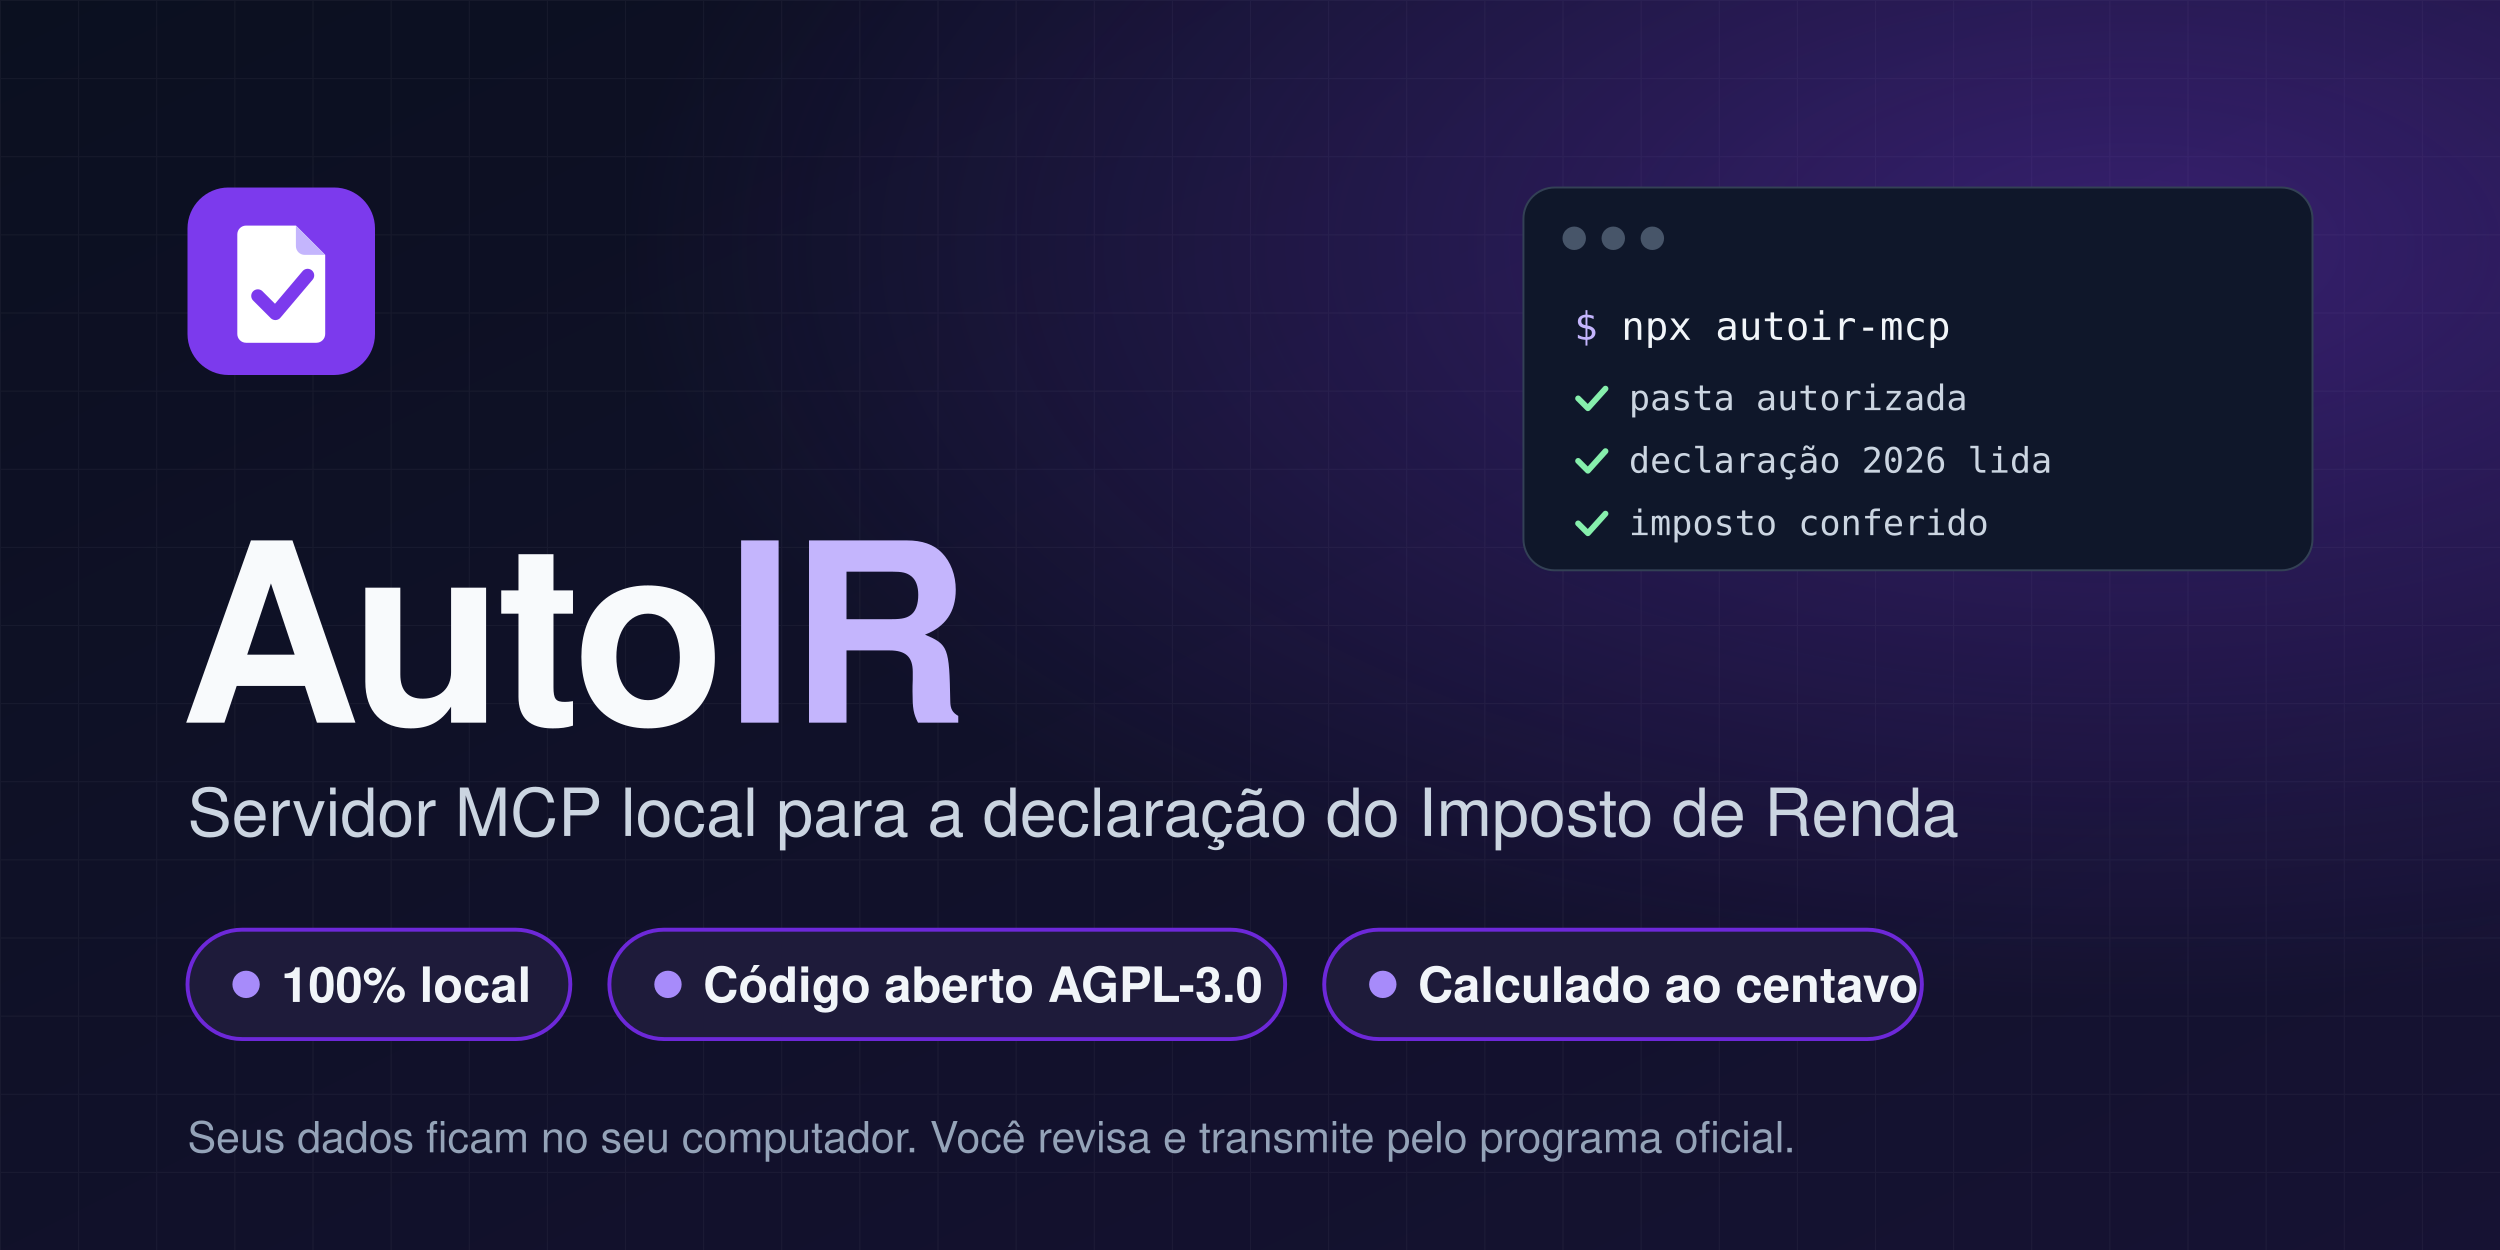
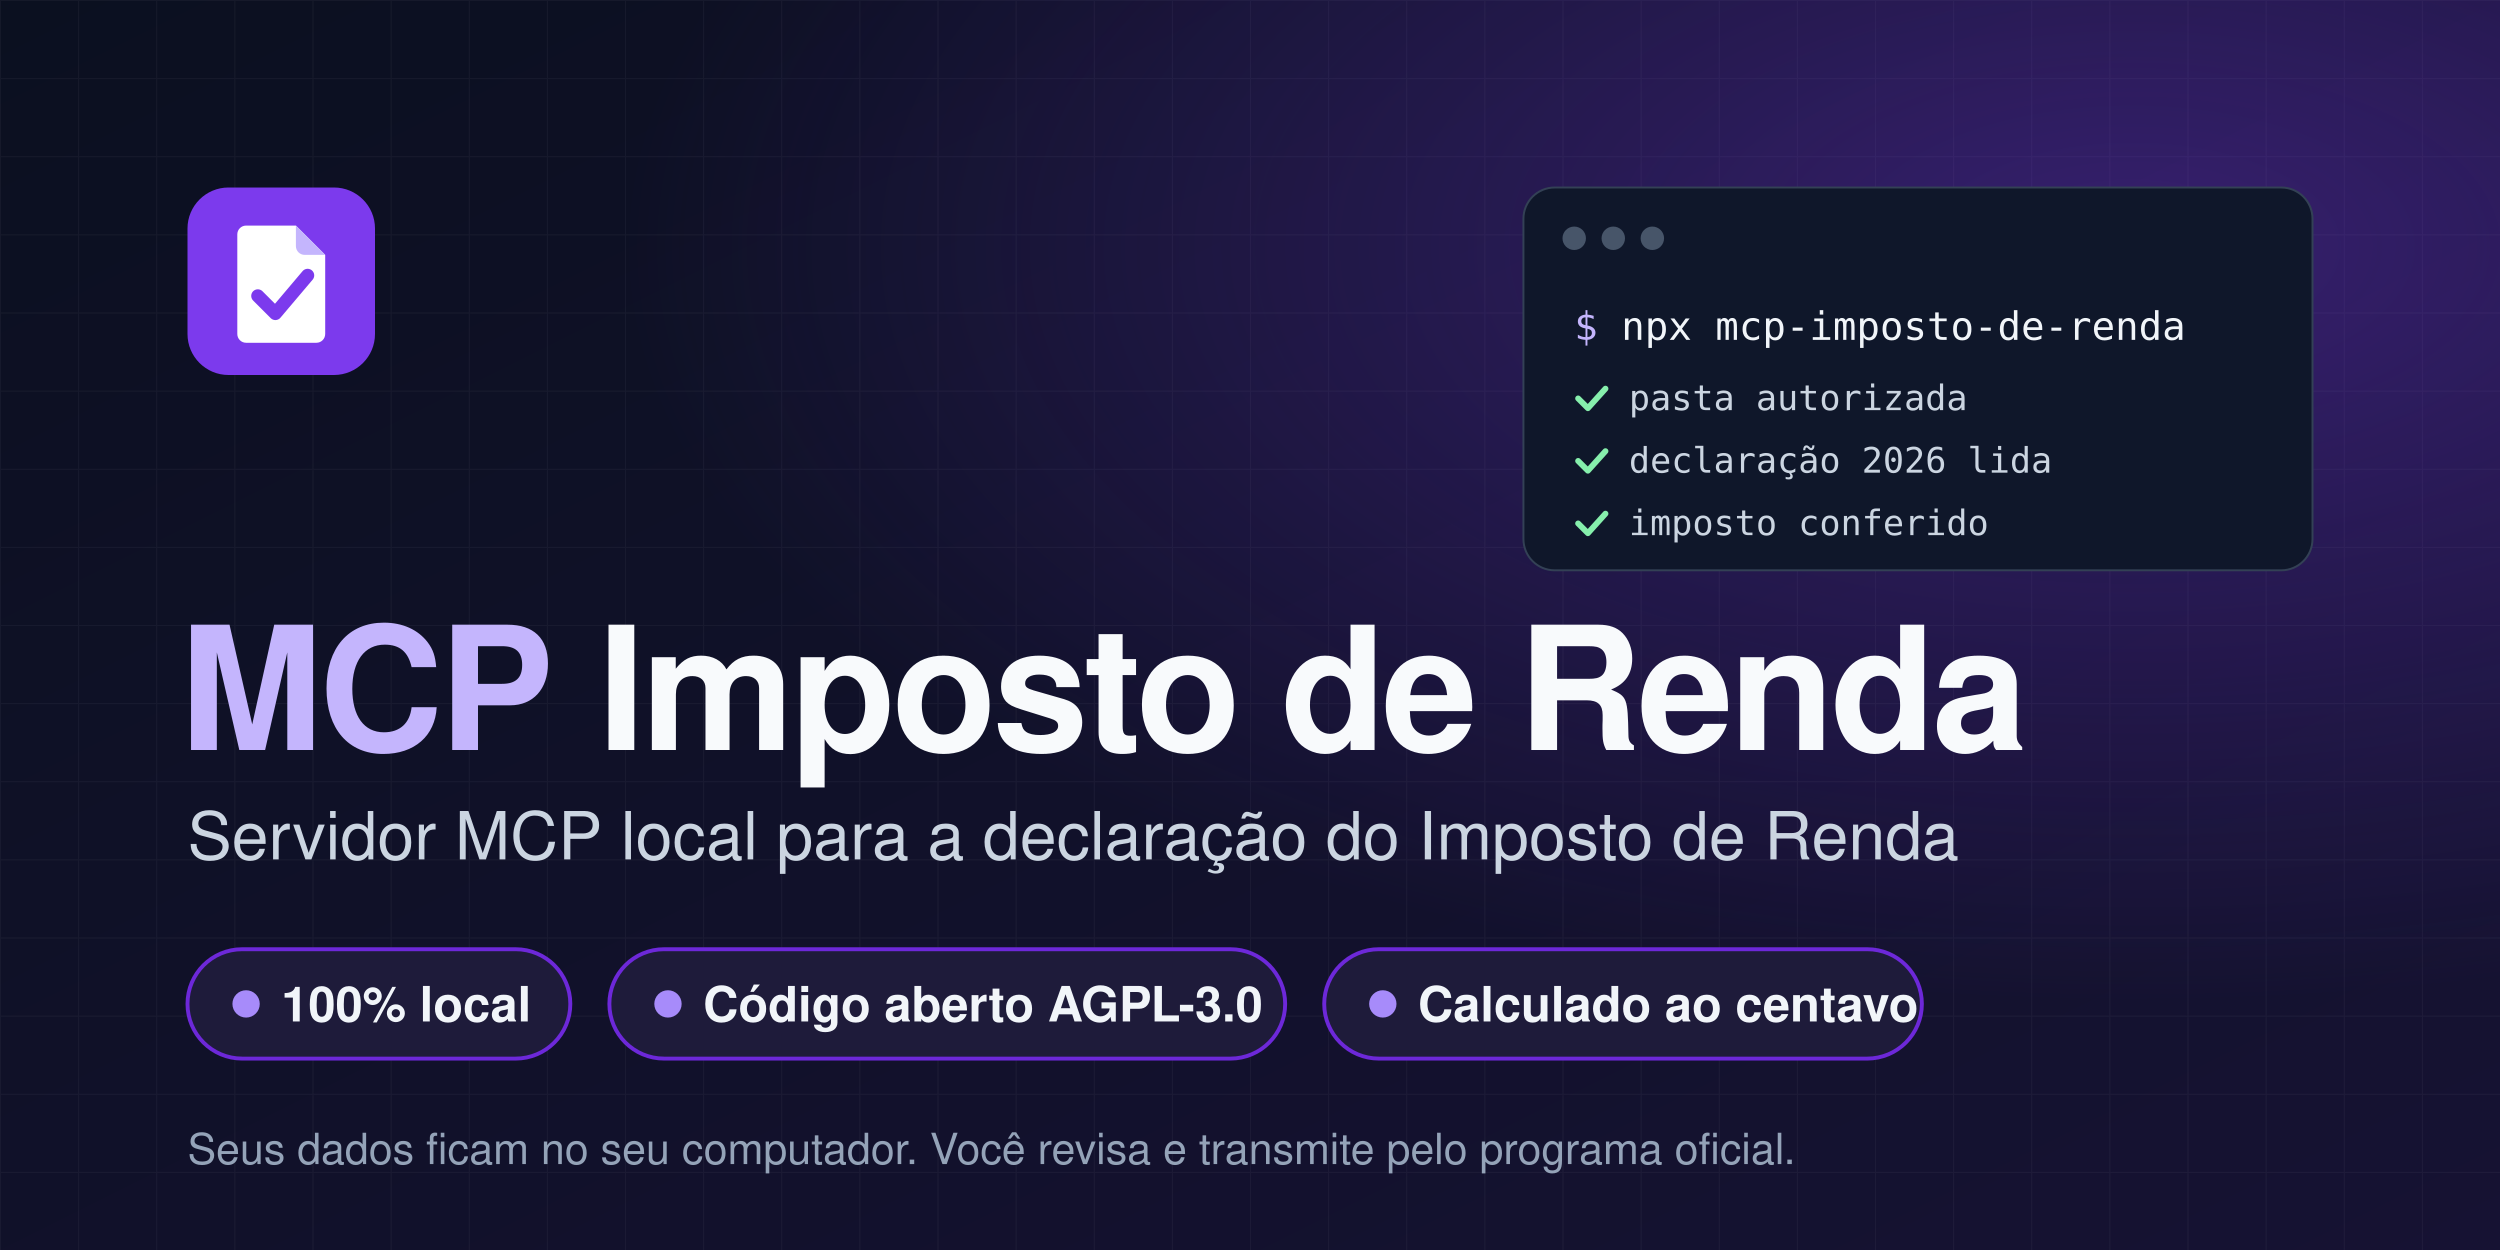
<svg xmlns="http://www.w3.org/2000/svg" width="1280" height="640" viewBox="0 0 1280 640" role="img" aria-labelledby="t d">
  <defs>
    <linearGradient id="bg" x1="0" y1="0" x2="1" y2="1">
      <stop offset="0" stop-color="#0B1020" />
      <stop offset="1" stop-color="#161233" />
    </linearGradient>
    <pattern id="grid" width="40" height="40" patternUnits="userSpaceOnUse">
      <path d="M40 0H0V40" fill="none" stroke="#FFFFFF" stroke-opacity="0.04" stroke-width="1" />
    </pattern>
    <radialGradient id="glow" cx="0.85" cy="0.2" r="0.6">
      <stop offset="0" stop-color="#7C3AED" stop-opacity="0.35" />
      <stop offset="1" stop-color="#7C3AED" stop-opacity="0" />
    </radialGradient>
  </defs>
  <style>
    .f{font-family:-apple-system,BlinkMacSystemFont,"Segoe UI",Helvetica,Arial,sans-serif}
    .m{font-family:ui-monospace,SFMono-Regular,Menlo,Consolas,monospace}
  </style>
  <rect width="1280" height="640" fill="url(#bg)" />
  <rect width="1280" height="640" fill="url(#grid)" />
  <rect width="1280" height="640" fill="url(#glow)" />
  <g transform="translate(96 96) scale(1.5)">
    <rect width="64" height="64" rx="14" fill="#7C3AED" />
    <path d="M20 13h17l10 10v27a3 3 0 0 1-3 3H20a3 3 0 0 1-3-3V16a3 3 0 0 1 3-3z" fill="#FFFFFF" />
    <path d="M37 13v7a3 3 0 0 0 3 3h7z" fill="#C4B5FD" />
    <path d="M24 37l6 6 11-13" fill="none" stroke="#7C3AED" stroke-width="4.5" stroke-linecap="round" stroke-linejoin="round" />
  </g>
  <g transform="translate(780 96)">
    <rect width="404" height="196" rx="16" fill="#0F172A" stroke="#334155" />
    <circle cx="26" cy="26" r="6" fill="#475569" />
    <circle cx="46" cy="26" r="6" fill="#475569" />
    <circle cx="66" cy="26" r="6" fill="#475569" />
-     <text x="26" y="78" class="m" font-size="20" fill="#C4B5FD">$ <tspan fill="#F1F5F9">npx autoir-mcp</tspan>
+     <text x="26" y="78" class="m" font-size="20" fill="#C4B5FD">$ <tspan fill="#F1F5F9">npx mcp-imposto-de-renda</tspan>
    </text>
    <g class="m" font-size="18" fill="#CBD5E1">
      <path d="M28 108l5 5 9-10" fill="none" stroke="#86EFAC" stroke-width="3" stroke-linecap="round" stroke-linejoin="round" />
      <text x="54" y="114">pasta autorizada</text>
      <path d="M28 140l5 5 9-10" fill="none" stroke="#86EFAC" stroke-width="3" stroke-linecap="round" stroke-linejoin="round" />
      <text x="54" y="146">declaração 2026 lida</text>
      <path d="M28 172l5 5 9-10" fill="none" stroke="#86EFAC" stroke-width="3" stroke-linecap="round" stroke-linejoin="round" />
      <text x="54" y="178">imposto conferido</text>
    </g>
  </g>
-   <text x="92" y="370" class="f" font-size="128" font-weight="800" letter-spacing="-3" fill="#F8FAFC">Auto<tspan fill="#C4B5FD">IR</tspan>
-   </text>
-   <text x="96" y="428" class="f" font-size="34" font-weight="500" fill="#CBD5E1">Servidor MCP local para a declaração do Imposto de Renda</text>
+   <text x="92" y="384" class="f" font-size="88" font-weight="800" letter-spacing="-2" fill="#F8FAFC">
+     <tspan fill="#C4B5FD">MCP</tspan> Imposto de Renda</text>
+   <text x="96" y="440" class="f" font-size="34" font-weight="500" fill="#CBD5E1">Servidor MCP local para a declaração do Imposto de Renda</text>
  <g class="f" font-size="25" font-weight="600" fill="#F1F5F9">
-     <g transform="translate(96 476)">
+     <g transform="translate(96 486)">
      <rect width="196" height="56" rx="28" fill="#1E1B3A" stroke="#6D28D9" stroke-width="2" />
      <circle cx="30" cy="28" r="7" fill="#A78BFA" />
      <text x="48" y="37">100% local</text>
    </g>
-     <g transform="translate(312 476)">
+     <g transform="translate(312 486)">
      <rect width="346" height="56" rx="28" fill="#1E1B3A" stroke="#6D28D9" stroke-width="2" />
      <circle cx="30" cy="28" r="7" fill="#A78BFA" />
      <text x="48" y="37">Código aberto AGPL-3.0</text>
    </g>
-     <g transform="translate(678 476)">
+     <g transform="translate(678 486)">
      <rect width="306" height="56" rx="28" fill="#1E1B3A" stroke="#6D28D9" stroke-width="2" />
      <circle cx="30" cy="28" r="7" fill="#A78BFA" />
      <text x="48" y="37">Calculado ao centavo</text>
    </g>
  </g>
-   <text x="96" y="590" class="f" font-size="22" fill="#94A3B8">Seus dados ficam no seu computador. Você revisa e transmite pelo programa oficial.</text>
+   <text x="96" y="596" class="f" font-size="22" fill="#94A3B8">Seus dados ficam no seu computador. Você revisa e transmite pelo programa oficial.</text>
</svg>
